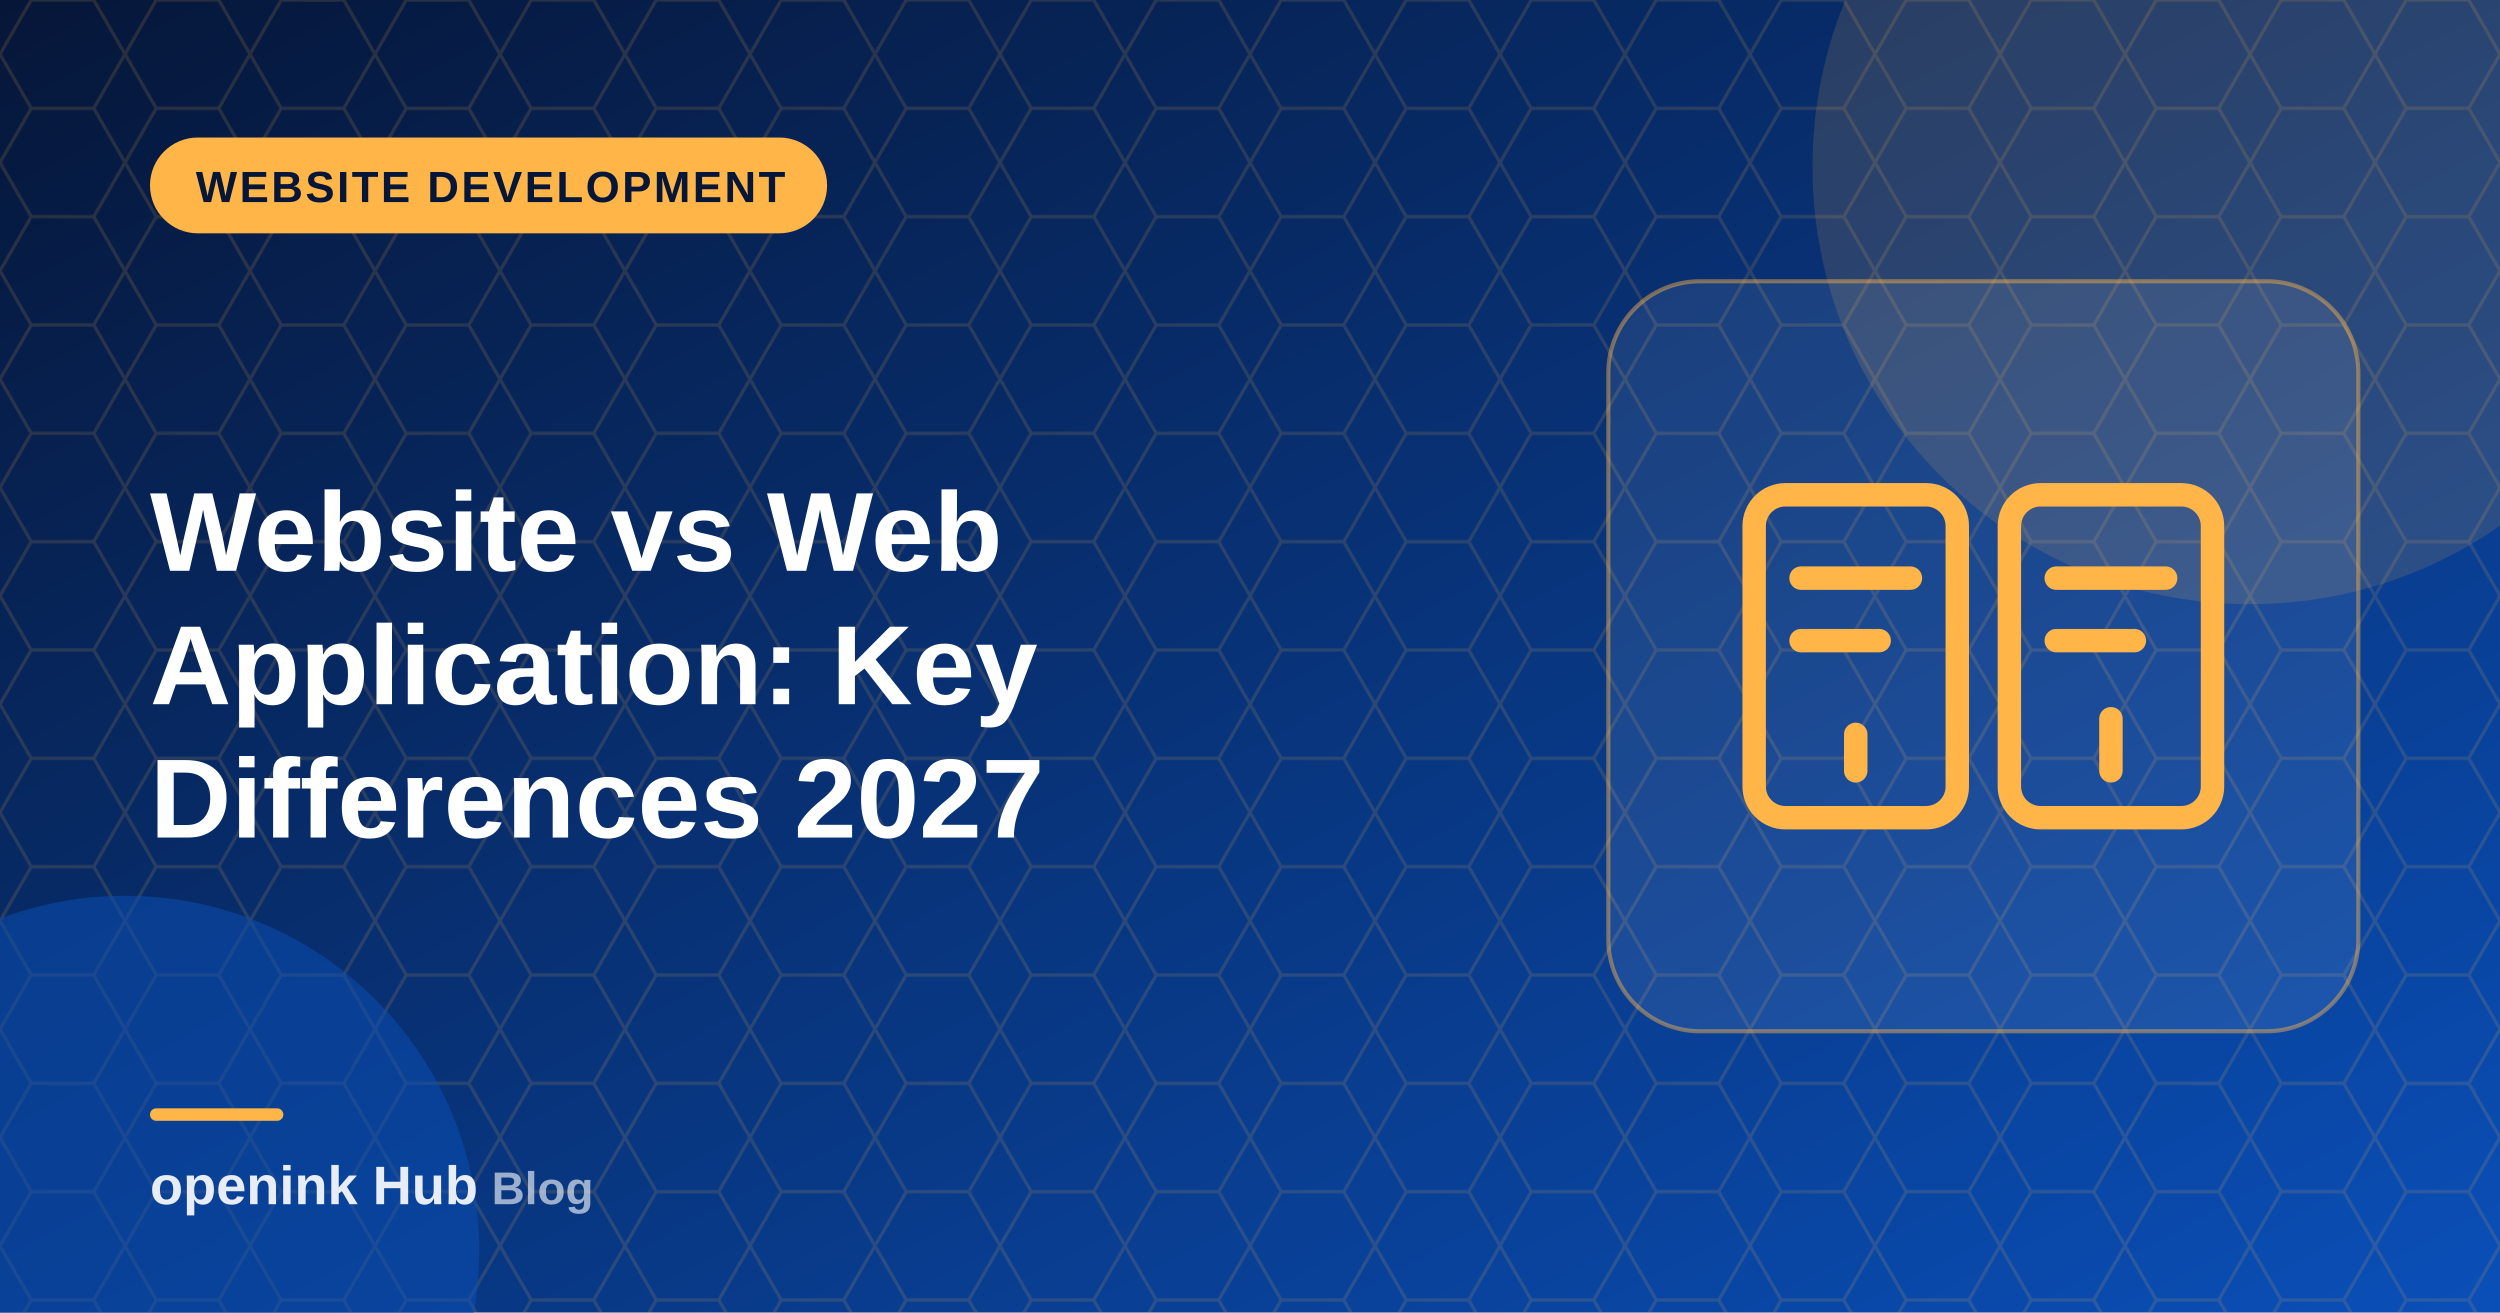
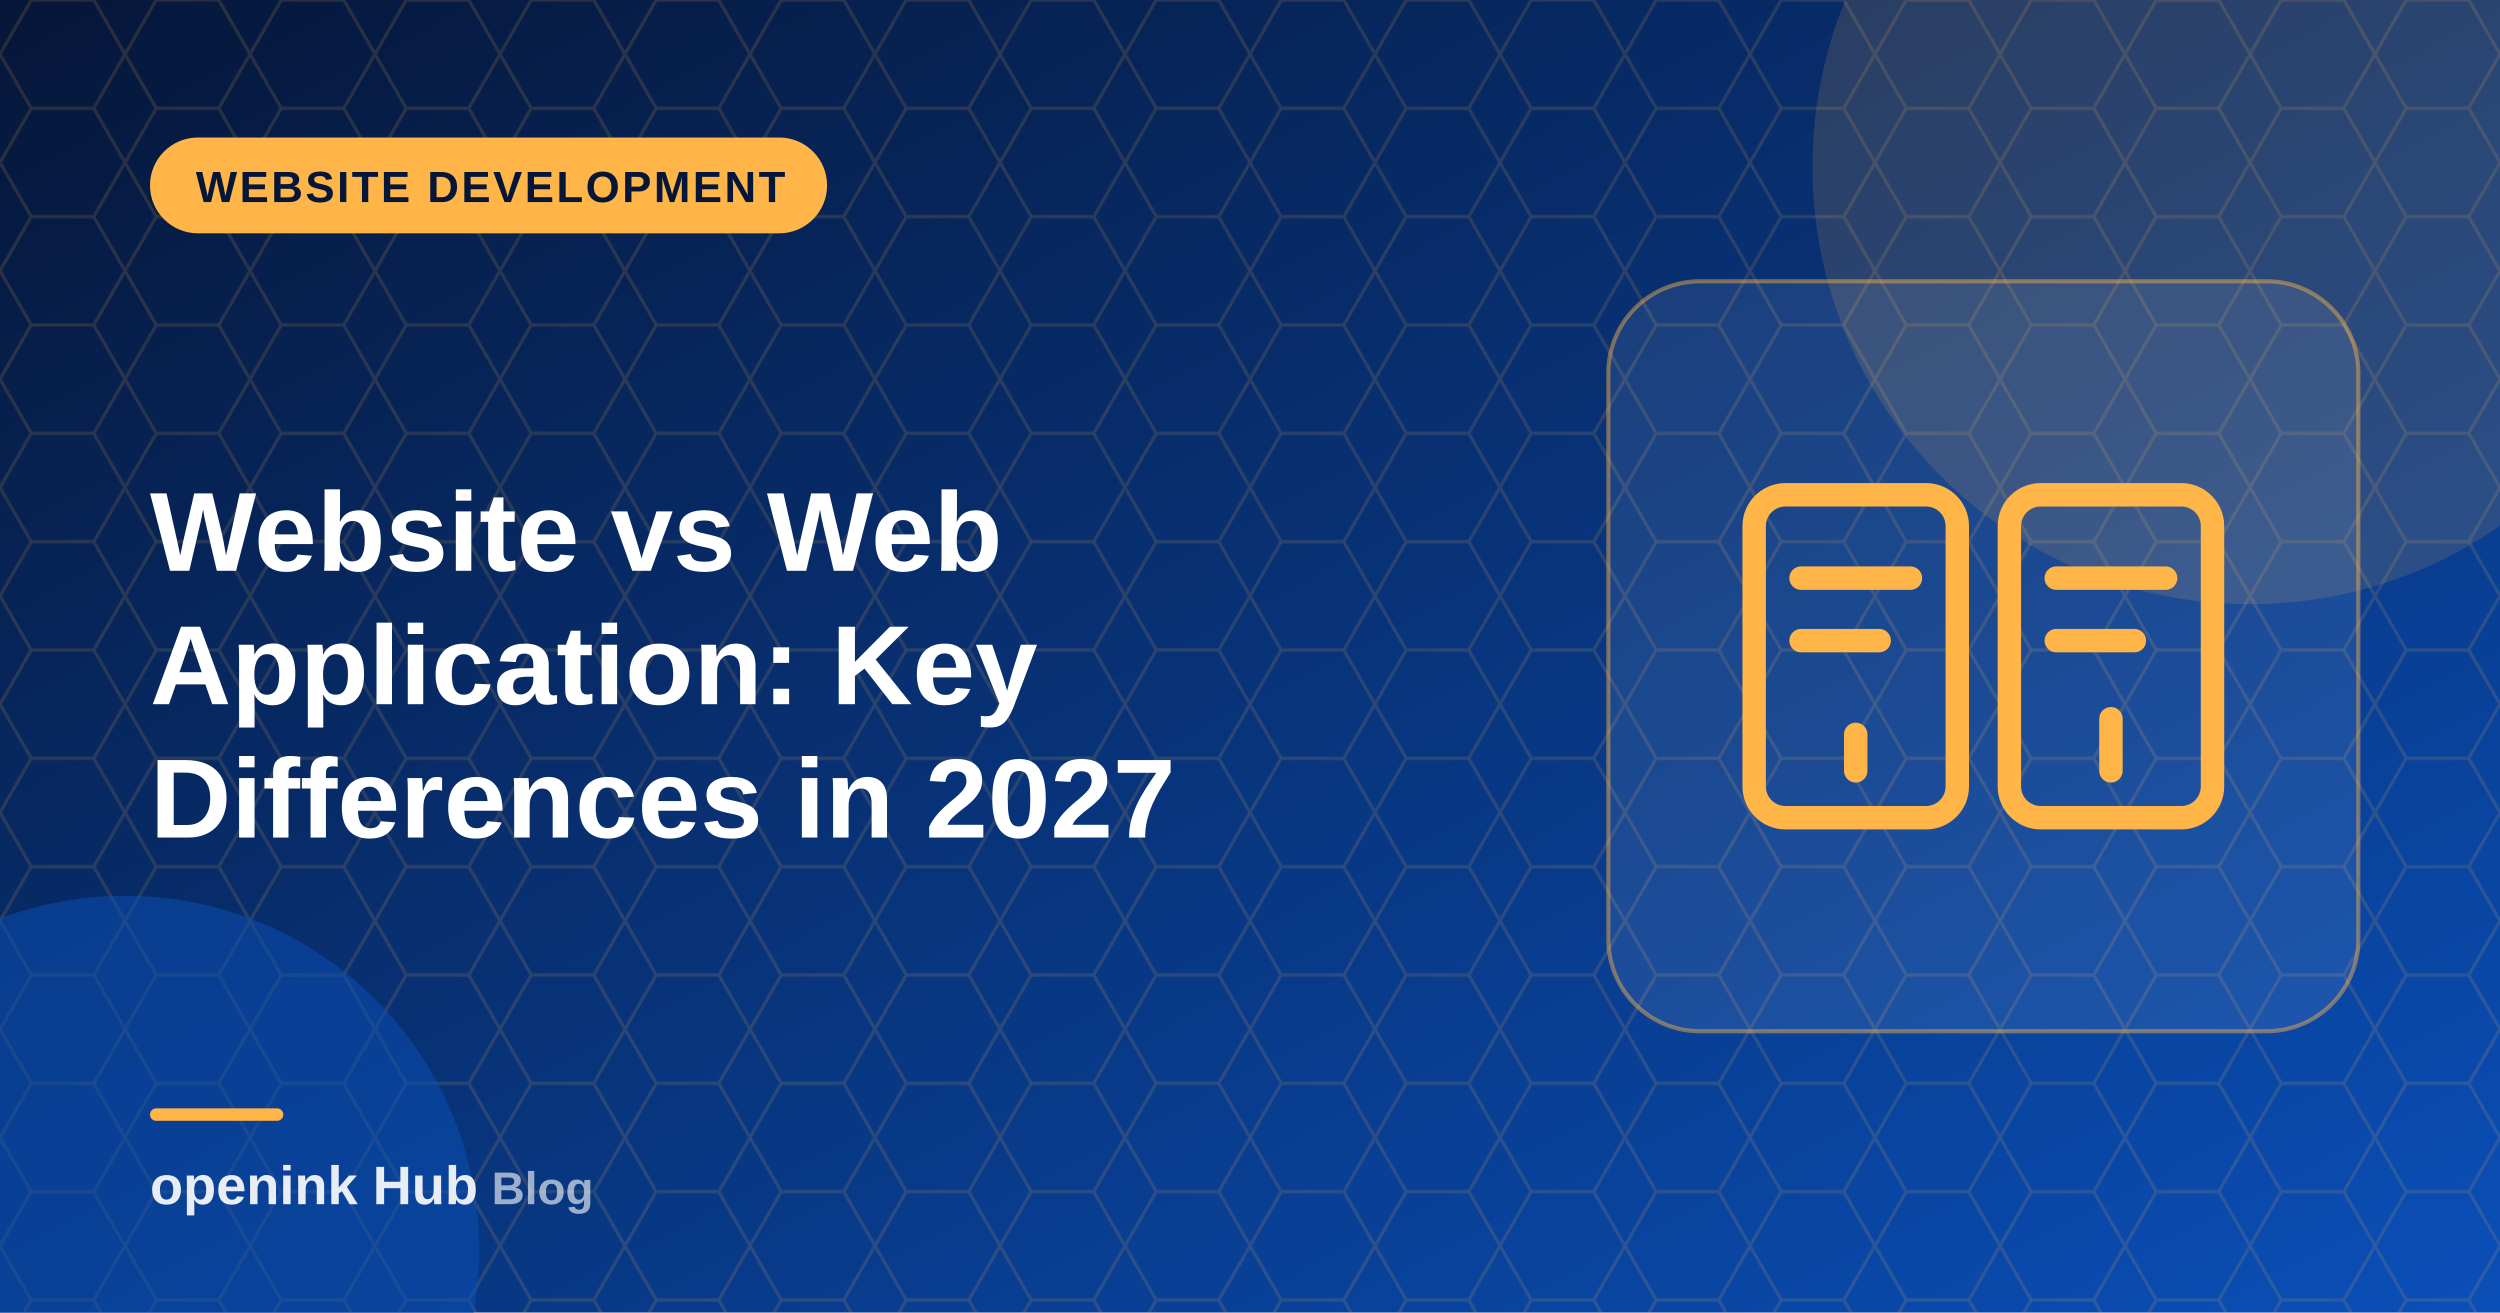
- <svg xmlns="http://www.w3.org/2000/svg" width="1200" height="630" viewBox="0 0 1200 630" role="img" aria-label="Website vs Web Application: Key Differences 2027">
+ <svg xmlns="http://www.w3.org/2000/svg" width="1200" height="630" viewBox="0 0 1200 630" role="img" aria-label="Website vs Web Application: Key Differences in 2027">
  <defs>
    <linearGradient id="g" x1="0" y1="0" x2="1" y2="1">
      <stop offset="0" stop-color="#061638" />
      <stop offset="1" stop-color="#0a4fb8" />
    </linearGradient>
    <pattern id="p" width="60" height="52" patternUnits="userSpaceOnUse">
      <path d="M15 0h30l15 26-15 26H15L0 26Z" fill="none" stroke="#ffb547" stroke-width="1.6" />
    </pattern>
    <style>.ic{fill:none;stroke:#ffb547;stroke-width:9;stroke-linecap:round;stroke-linejoin:round}.ic .f{fill:#ffb547;stroke:none}</style>
  </defs>
  <rect width="1200" height="630" fill="url(#g)" />
  <rect width="1200" height="630" fill="url(#p)" opacity=".14" />
  <circle cx="1080" cy="80" r="210" fill="#ffb547" opacity=".14" />
  <circle cx="60" cy="600" r="170" fill="#0a4fb8" opacity=".5" />
  <rect x="772" y="135" width="360" height="360" rx="44" fill="#fff" fill-opacity=".08" stroke="#ffb547" stroke-opacity=".45" stroke-width="2" />
  <g class="ic" transform="translate(827 190) scale(1.25)">
    <rect x="12" y="38" width="78" height="124" rx="12" />
    <rect x="110" y="38" width="78" height="124" rx="12" />
    <path d="M30 70h42M30 94h30M128 70h42M128 94h30M51 130v14M149 124v20" />
  </g>
  <rect x="72" y="66" width="325" height="46" rx="23" fill="#ffb547" />
  <text x="94" y="97" fill="#061638" font-family="Segoe UI,Arial,sans-serif" font-size="21" font-weight="700" letter-spacing="1.2">WEBSITE DEVELOPMENT</text>
  <text x="72" y="274" fill="#fff" font-family="Segoe UI,Arial,sans-serif" font-size="54" font-weight="800">Website vs Web</text>
  <text x="72" y="338" fill="#fff" font-family="Segoe UI,Arial,sans-serif" font-size="54" font-weight="800">Application: Key</text>
-   <text x="72" y="402" fill="#fff" font-family="Segoe UI,Arial,sans-serif" font-size="54" font-weight="800">Differences 2027</text>
+   <text x="72" y="402" fill="#fff" font-family="Segoe UI,Arial,sans-serif" font-size="54" font-weight="800">Differences in 2027</text>
  <rect x="72" y="532" width="64" height="6" rx="3" fill="#ffb547" />
  <text x="72" y="578" fill="#fff" fill-opacity=".9" font-family="Segoe UI,Arial,sans-serif" font-size="26" font-weight="700">openink Hub</text>
  <text x="236" y="578" fill="#fff" fill-opacity=".6" font-family="Segoe UI,Arial,sans-serif" font-size="22" font-weight="600">Blog</text>
</svg>
